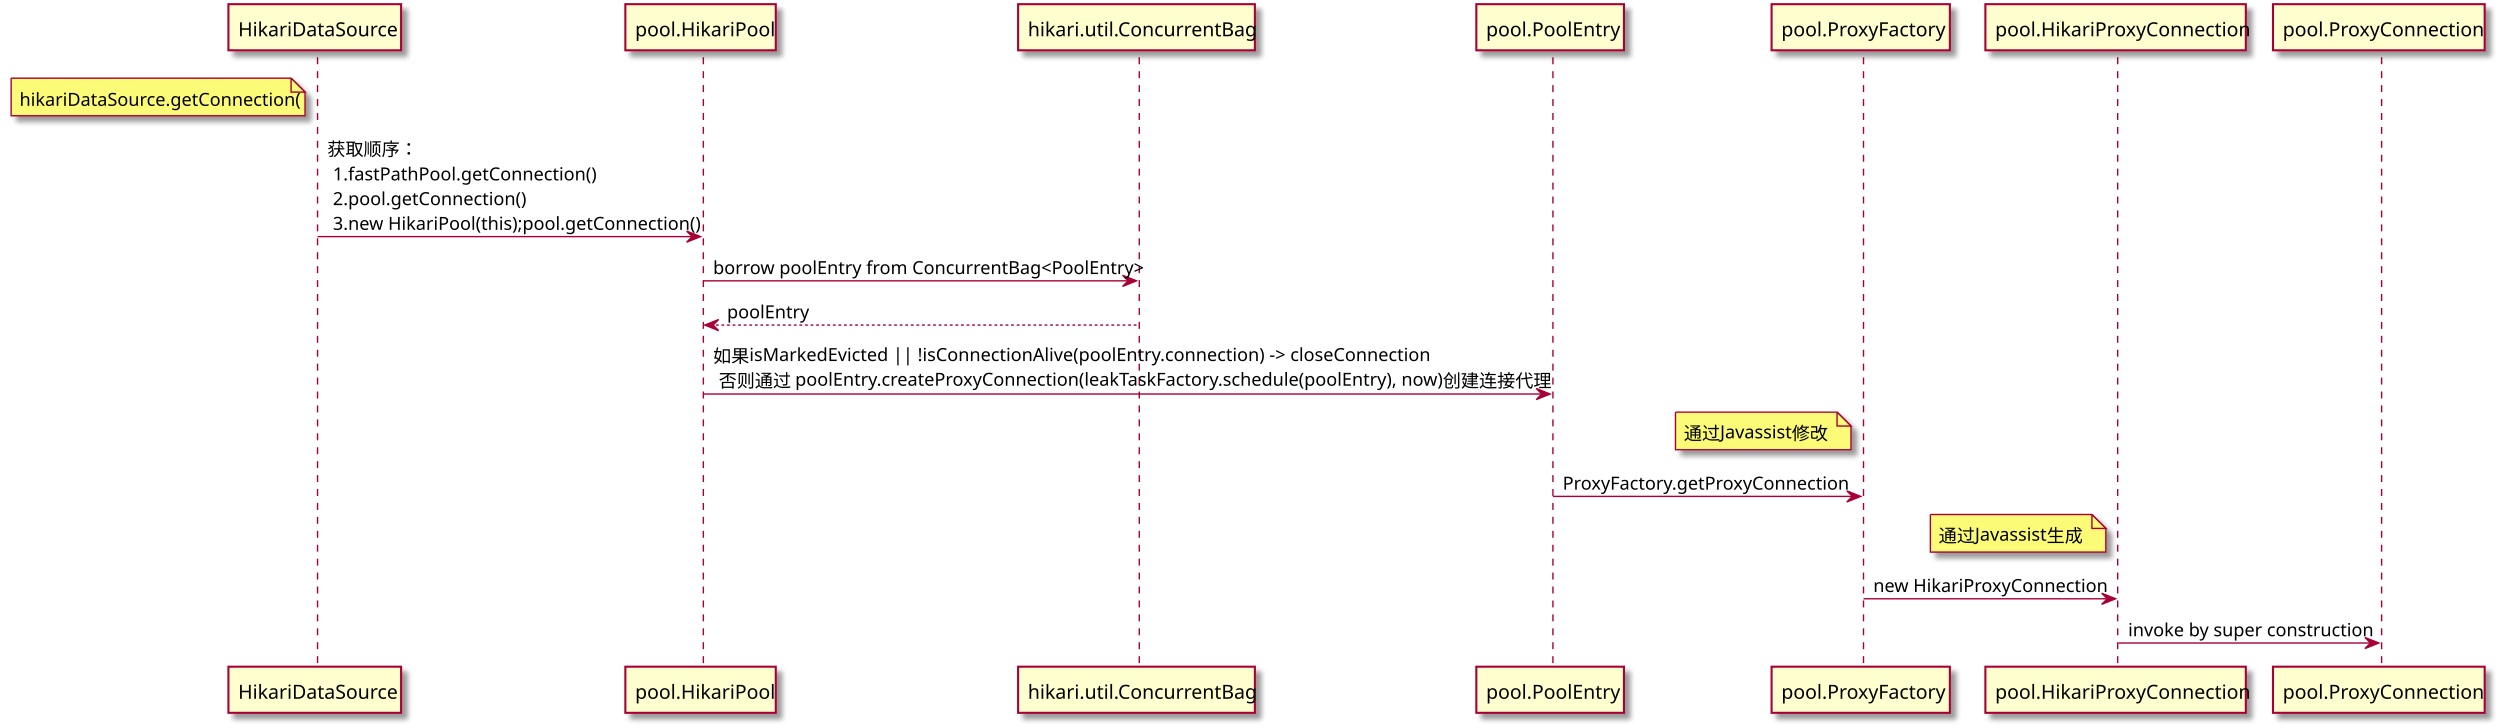
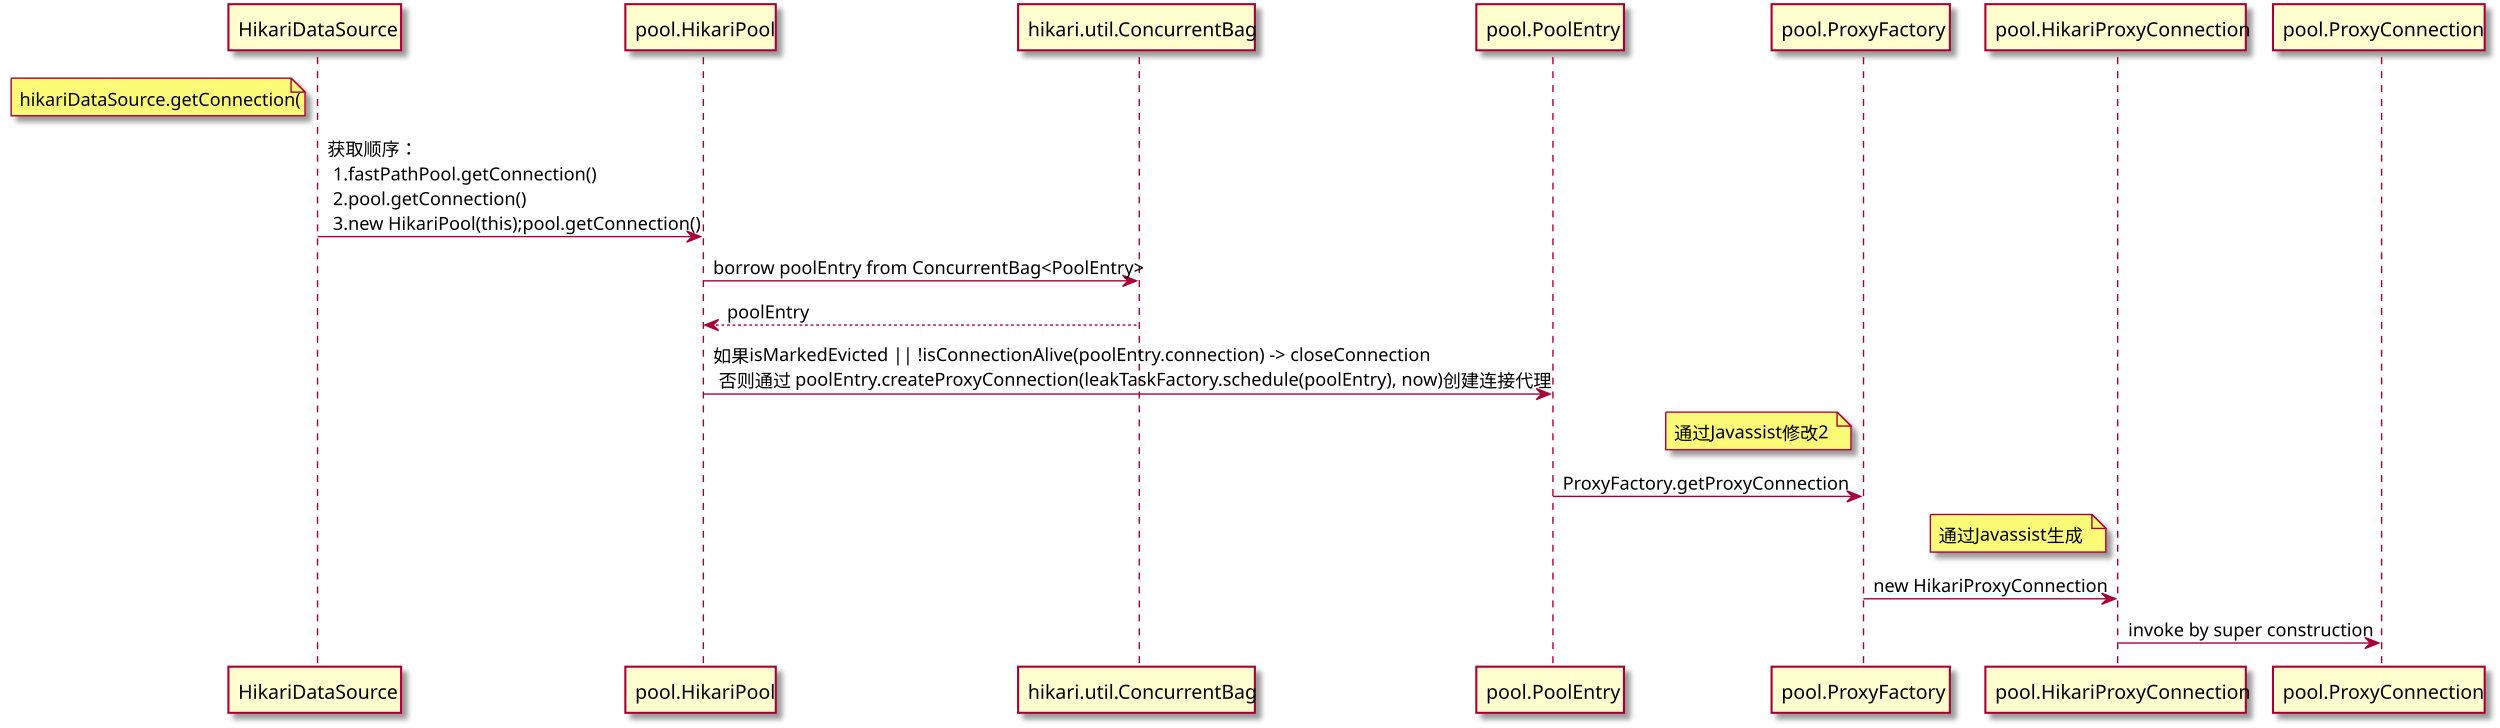
<svg xmlns="http://www.w3.org/2000/svg" contentScriptType="application/ecmascript" contentStyleType="text/css" height="522px" preserveAspectRatio="none" style="width:1795px;height:522px;" version="1.1" viewBox="0 0 1795 522" width="1795px" zoomAndPan="magnify">
  <defs>
-     <filter height="300%" id="f14l906tqgczgy" width="300%" x="-1" y="-1">
+     <filter height="300%" id="f173hn1hsrc0yy" width="300%" x="-1" y="-1">
      <feGaussianBlur result="blurOut" stdDeviation="2.0" />
      <feColorMatrix in="blurOut" result="blurOut2" type="matrix" values="0 0 0 0 0 0 0 0 0 0 0 0 0 0 0 0 0 0 .4 0" />
      <feOffset dx="4.0" dy="4.0" in="blurOut2" result="blurOut3" />
      <feBlend in="SourceGraphic" in2="blurOut3" mode="normal" />
    </filter>
  </defs>
  <g>
    <line style="stroke: #A80036; stroke-width: 1.0; stroke-dasharray: 5.0,5.0;" x1="228" x2="228" y1="41.12" y2="479.682" />
    <line style="stroke: #A80036; stroke-width: 1.0; stroke-dasharray: 5.0,5.0;" x1="505" x2="505" y1="41.12" y2="479.682" />
    <line style="stroke: #A80036; stroke-width: 1.0; stroke-dasharray: 5.0,5.0;" x1="818" x2="818" y1="41.12" y2="479.682" />
    <line style="stroke: #A80036; stroke-width: 1.0; stroke-dasharray: 5.0,5.0;" x1="1115" x2="1115" y1="41.12" y2="479.682" />
    <line style="stroke: #A80036; stroke-width: 1.0; stroke-dasharray: 5.0,5.0;" x1="1338" x2="1338" y1="41.12" y2="479.682" />
    <line style="stroke: #A80036; stroke-width: 1.0; stroke-dasharray: 5.0,5.0;" x1="1520.5" x2="1520.5" y1="41.12" y2="479.682" />
    <line style="stroke: #A80036; stroke-width: 1.0; stroke-dasharray: 5.0,5.0;" x1="1710" x2="1710" y1="41.12" y2="479.682" />
-     <rect fill="#FEFECE" filter="url(#f14l906tqgczgy)" height="33.12" style="stroke: #A80036; stroke-width: 1.5;" width="124" x="164" y="3" />
+     <rect fill="#FEFECE" filter="url(#f173hn1hsrc0yy)" height="33.12" style="stroke: #A80036; stroke-width: 1.5;" width="124" x="164" y="3" />
    <text fill="#000000" font-family="sans-serif" font-size="14" lengthAdjust="spacingAndGlyphs" textLength="110" x="171" y="26.044">HikariDataSource</text>
-     <rect fill="#FEFECE" filter="url(#f14l906tqgczgy)" height="33.12" style="stroke: #A80036; stroke-width: 1.5;" width="124" x="164" y="478.682" />
+     <rect fill="#FEFECE" filter="url(#f173hn1hsrc0yy)" height="33.12" style="stroke: #A80036; stroke-width: 1.5;" width="124" x="164" y="478.682" />
    <text fill="#000000" font-family="sans-serif" font-size="14" lengthAdjust="spacingAndGlyphs" textLength="110" x="171" y="501.726">HikariDataSource</text>
-     <rect fill="#FEFECE" filter="url(#f14l906tqgczgy)" height="33.12" style="stroke: #A80036; stroke-width: 1.5;" width="108" x="449" y="3" />
+     <rect fill="#FEFECE" filter="url(#f173hn1hsrc0yy)" height="33.12" style="stroke: #A80036; stroke-width: 1.5;" width="108" x="449" y="3" />
    <text fill="#000000" font-family="sans-serif" font-size="14" lengthAdjust="spacingAndGlyphs" textLength="94" x="456" y="26.044">pool.HikariPool</text>
-     <rect fill="#FEFECE" filter="url(#f14l906tqgczgy)" height="33.12" style="stroke: #A80036; stroke-width: 1.5;" width="108" x="449" y="478.682" />
+     <rect fill="#FEFECE" filter="url(#f173hn1hsrc0yy)" height="33.12" style="stroke: #A80036; stroke-width: 1.5;" width="108" x="449" y="478.682" />
    <text fill="#000000" font-family="sans-serif" font-size="14" lengthAdjust="spacingAndGlyphs" textLength="94" x="456" y="501.726">pool.HikariPool</text>
-     <rect fill="#FEFECE" filter="url(#f14l906tqgczgy)" height="33.12" style="stroke: #A80036; stroke-width: 1.5;" width="170" x="731" y="3" />
+     <rect fill="#FEFECE" filter="url(#f173hn1hsrc0yy)" height="33.12" style="stroke: #A80036; stroke-width: 1.5;" width="170" x="731" y="3" />
    <text fill="#000000" font-family="sans-serif" font-size="14" lengthAdjust="spacingAndGlyphs" textLength="156" x="738" y="26.044">hikari.util.ConcurrentBag</text>
-     <rect fill="#FEFECE" filter="url(#f14l906tqgczgy)" height="33.12" style="stroke: #A80036; stroke-width: 1.5;" width="170" x="731" y="478.682" />
+     <rect fill="#FEFECE" filter="url(#f173hn1hsrc0yy)" height="33.12" style="stroke: #A80036; stroke-width: 1.5;" width="170" x="731" y="478.682" />
    <text fill="#000000" font-family="sans-serif" font-size="14" lengthAdjust="spacingAndGlyphs" textLength="156" x="738" y="501.726">hikari.util.ConcurrentBag</text>
-     <rect fill="#FEFECE" filter="url(#f14l906tqgczgy)" height="33.12" style="stroke: #A80036; stroke-width: 1.5;" width="106" x="1060" y="3" />
+     <rect fill="#FEFECE" filter="url(#f173hn1hsrc0yy)" height="33.12" style="stroke: #A80036; stroke-width: 1.5;" width="106" x="1060" y="3" />
    <text fill="#000000" font-family="sans-serif" font-size="14" lengthAdjust="spacingAndGlyphs" textLength="92" x="1067" y="26.044">pool.PoolEntry</text>
-     <rect fill="#FEFECE" filter="url(#f14l906tqgczgy)" height="33.12" style="stroke: #A80036; stroke-width: 1.5;" width="106" x="1060" y="478.682" />
+     <rect fill="#FEFECE" filter="url(#f173hn1hsrc0yy)" height="33.12" style="stroke: #A80036; stroke-width: 1.5;" width="106" x="1060" y="478.682" />
    <text fill="#000000" font-family="sans-serif" font-size="14" lengthAdjust="spacingAndGlyphs" textLength="92" x="1067" y="501.726">pool.PoolEntry</text>
-     <rect fill="#FEFECE" filter="url(#f14l906tqgczgy)" height="33.12" style="stroke: #A80036; stroke-width: 1.5;" width="128" x="1272" y="3" />
+     <rect fill="#FEFECE" filter="url(#f173hn1hsrc0yy)" height="33.12" style="stroke: #A80036; stroke-width: 1.5;" width="128" x="1272" y="3" />
    <text fill="#000000" font-family="sans-serif" font-size="14" lengthAdjust="spacingAndGlyphs" textLength="114" x="1279" y="26.044">pool.ProxyFactory</text>
-     <rect fill="#FEFECE" filter="url(#f14l906tqgczgy)" height="33.12" style="stroke: #A80036; stroke-width: 1.5;" width="128" x="1272" y="478.682" />
+     <rect fill="#FEFECE" filter="url(#f173hn1hsrc0yy)" height="33.12" style="stroke: #A80036; stroke-width: 1.5;" width="128" x="1272" y="478.682" />
    <text fill="#000000" font-family="sans-serif" font-size="14" lengthAdjust="spacingAndGlyphs" textLength="114" x="1279" y="501.726">pool.ProxyFactory</text>
-     <rect fill="#FEFECE" filter="url(#f14l906tqgczgy)" height="33.12" style="stroke: #A80036; stroke-width: 1.5;" width="187" x="1425.5" y="3" />
+     <rect fill="#FEFECE" filter="url(#f173hn1hsrc0yy)" height="33.12" style="stroke: #A80036; stroke-width: 1.5;" width="187" x="1425.5" y="3" />
    <text fill="#000000" font-family="sans-serif" font-size="14" lengthAdjust="spacingAndGlyphs" textLength="173" x="1432.5" y="26.044">pool.HikariProxyConnection</text>
-     <rect fill="#FEFECE" filter="url(#f14l906tqgczgy)" height="33.12" style="stroke: #A80036; stroke-width: 1.5;" width="187" x="1425.5" y="478.682" />
+     <rect fill="#FEFECE" filter="url(#f173hn1hsrc0yy)" height="33.12" style="stroke: #A80036; stroke-width: 1.5;" width="187" x="1425.5" y="478.682" />
    <text fill="#000000" font-family="sans-serif" font-size="14" lengthAdjust="spacingAndGlyphs" textLength="173" x="1432.5" y="501.726">pool.HikariProxyConnection</text>
-     <rect fill="#FEFECE" filter="url(#f14l906tqgczgy)" height="33.12" style="stroke: #A80036; stroke-width: 1.5;" width="152" x="1632" y="3" />
+     <rect fill="#FEFECE" filter="url(#f173hn1hsrc0yy)" height="33.12" style="stroke: #A80036; stroke-width: 1.5;" width="152" x="1632" y="3" />
    <text fill="#000000" font-family="sans-serif" font-size="14" lengthAdjust="spacingAndGlyphs" textLength="138" x="1639" y="26.044">pool.ProxyConnection</text>
-     <rect fill="#FEFECE" filter="url(#f14l906tqgczgy)" height="33.12" style="stroke: #A80036; stroke-width: 1.5;" width="152" x="1632" y="478.682" />
+     <rect fill="#FEFECE" filter="url(#f173hn1hsrc0yy)" height="33.12" style="stroke: #A80036; stroke-width: 1.5;" width="152" x="1632" y="478.682" />
    <text fill="#000000" font-family="sans-serif" font-size="14" lengthAdjust="spacingAndGlyphs" textLength="138" x="1639" y="501.726">pool.ProxyConnection</text>
-     <path d="M8,56.12 L8,83.12 L219,83.12 L219,66.12 L209,56.12 L8,56.12 " fill="#FBFB77" filter="url(#f14l906tqgczgy)" style="stroke: #A80036; stroke-width: 1.0;" />
+     <path d="M8,56.12 L8,83.12 L219,83.12 L219,66.12 L209,56.12 L8,56.12 " fill="#FBFB77" filter="url(#f173hn1hsrc0yy)" style="stroke: #A80036; stroke-width: 1.0;" />
    <path d="M209,56.12 L209,66.12 L219,66.12 L209,56.12 " fill="#FBFB77" style="stroke: #A80036; stroke-width: 1.0;" />
    <text fill="#000000" font-family="sans-serif" font-size="13" lengthAdjust="spacingAndGlyphs" textLength="190" x="14" y="76.018">hikariDataSource.getConnection(</text>
    <polygon fill="#A80036" points="493,165.892,503,169.892,493,173.892,497,169.892" style="stroke: #A80036; stroke-width: 1.0;" />
    <line style="stroke: #A80036; stroke-width: 1.0;" x1="228" x2="499" y1="169.892" y2="169.892" />
    <text fill="#000000" font-family="sans-serif" font-size="13" lengthAdjust="spacingAndGlyphs" textLength="65" x="235" y="111.772">获取顺序：</text>
    <text fill="#000000" font-family="sans-serif" font-size="13" lengthAdjust="spacingAndGlyphs" textLength="180" x="239" y="129.527">1.fastPathPool.getConnection()</text>
    <text fill="#000000" font-family="sans-serif" font-size="13" lengthAdjust="spacingAndGlyphs" textLength="130" x="239" y="147.281">2.pool.getConnection()</text>
    <text fill="#000000" font-family="sans-serif" font-size="13" lengthAdjust="spacingAndGlyphs" textLength="249" x="239" y="165.036">3.new HikariPool(this);pool.getConnection()</text>
    <polygon fill="#A80036" points="806,197.647,816,201.647,806,205.647,810,201.647" style="stroke: #A80036; stroke-width: 1.0;" />
    <line style="stroke: #A80036; stroke-width: 1.0;" x1="505" x2="812" y1="201.647" y2="201.647" />
    <text fill="#000000" font-family="sans-serif" font-size="13" lengthAdjust="spacingAndGlyphs" textLength="289" x="512" y="196.79">borrow poolEntry from ConcurrentBag&lt;PoolEntry&gt;</text>
    <polygon fill="#A80036" points="516,229.401,506,233.401,516,237.401,512,233.401" style="stroke: #A80036; stroke-width: 1.0;" />
    <line style="stroke: #A80036; stroke-width: 1.0; stroke-dasharray: 2.0,2.0;" x1="510" x2="817" y1="233.401" y2="233.401" />
    <text fill="#000000" font-family="sans-serif" font-size="13" lengthAdjust="spacingAndGlyphs" textLength="55" x="522" y="228.544">poolEntry</text>
    <polygon fill="#A80036" points="1103,278.91,1113,282.91,1103,286.91,1107,282.91" style="stroke: #A80036; stroke-width: 1.0;" />
    <line style="stroke: #A80036; stroke-width: 1.0;" x1="505" x2="1109" y1="282.91" y2="282.91" />
    <text fill="#000000" font-family="sans-serif" font-size="13" lengthAdjust="spacingAndGlyphs" textLength="486" x="512" y="260.299">如果isMarkedEvicted || !isConnectionAlive(poolEntry.connection) -&gt; closeConnection</text>
    <text fill="#000000" font-family="sans-serif" font-size="13" lengthAdjust="spacingAndGlyphs" textLength="582" x="516" y="278.053">否则通过 poolEntry.createProxyConnection(leakTaskFactory.schedule(poolEntry), now)创建连接代理</text>
-     <path d="M1203,295.91 L1203,322.91 L1329,322.91 L1329,305.91 L1319,295.91 L1203,295.91 " fill="#FBFB77" filter="url(#f14l906tqgczgy)" style="stroke: #A80036; stroke-width: 1.0;" />
+     <path d="M1196,295.91 L1196,322.91 L1329,322.91 L1329,305.91 L1319,295.91 L1196,295.91 " fill="#FBFB77" filter="url(#f173hn1hsrc0yy)" style="stroke: #A80036; stroke-width: 1.0;" />
    <path d="M1319,295.91 L1319,305.91 L1329,305.91 L1319,295.91 " fill="#FBFB77" style="stroke: #A80036; stroke-width: 1.0;" />
-     <text fill="#000000" font-family="sans-serif" font-size="13" lengthAdjust="spacingAndGlyphs" textLength="105" x="1209" y="315.808">通过Javassist修改</text>
+     <text fill="#000000" font-family="sans-serif" font-size="13" lengthAdjust="spacingAndGlyphs" textLength="112" x="1202" y="315.808">通过Javassist修改2</text>
    <polygon fill="#A80036" points="1326,352.418,1336,356.418,1326,360.418,1330,356.418" style="stroke: #A80036; stroke-width: 1.0;" />
    <line style="stroke: #A80036; stroke-width: 1.0;" x1="1115" x2="1332" y1="356.418" y2="356.418" />
    <text fill="#000000" font-family="sans-serif" font-size="13" lengthAdjust="spacingAndGlyphs" textLength="199" x="1122" y="351.562">ProxyFactory.getProxyConnection</text>
-     <path d="M1386,369.418 L1386,396.418 L1512,396.418 L1512,379.418 L1502,369.418 L1386,369.418 " fill="#FBFB77" filter="url(#f14l906tqgczgy)" style="stroke: #A80036; stroke-width: 1.0;" />
+     <path d="M1386,369.418 L1386,396.418 L1512,396.418 L1512,379.418 L1502,369.418 L1386,369.418 " fill="#FBFB77" filter="url(#f173hn1hsrc0yy)" style="stroke: #A80036; stroke-width: 1.0;" />
    <path d="M1502,369.418 L1502,379.418 L1512,379.418 L1502,369.418 " fill="#FBFB77" style="stroke: #A80036; stroke-width: 1.0;" />
    <text fill="#000000" font-family="sans-serif" font-size="13" lengthAdjust="spacingAndGlyphs" textLength="105" x="1392" y="389.316">通过Javassist生成</text>
    <polygon fill="#A80036" points="1509,425.927,1519,429.927,1509,433.927,1513,429.927" style="stroke: #A80036; stroke-width: 1.0;" />
    <line style="stroke: #A80036; stroke-width: 1.0;" x1="1338" x2="1515" y1="429.927" y2="429.927" />
    <text fill="#000000" font-family="sans-serif" font-size="13" lengthAdjust="spacingAndGlyphs" textLength="159" x="1345" y="425.071">new HikariProxyConnection</text>
    <polygon fill="#A80036" points="1698,457.682,1708,461.682,1698,465.682,1702,461.682" style="stroke: #A80036; stroke-width: 1.0;" />
    <line style="stroke: #A80036; stroke-width: 1.0;" x1="1521" x2="1704" y1="461.682" y2="461.682" />
    <text fill="#000000" font-family="sans-serif" font-size="13" lengthAdjust="spacingAndGlyphs" textLength="165" x="1528" y="456.825">invoke by super construction</text>
  </g>
</svg>
